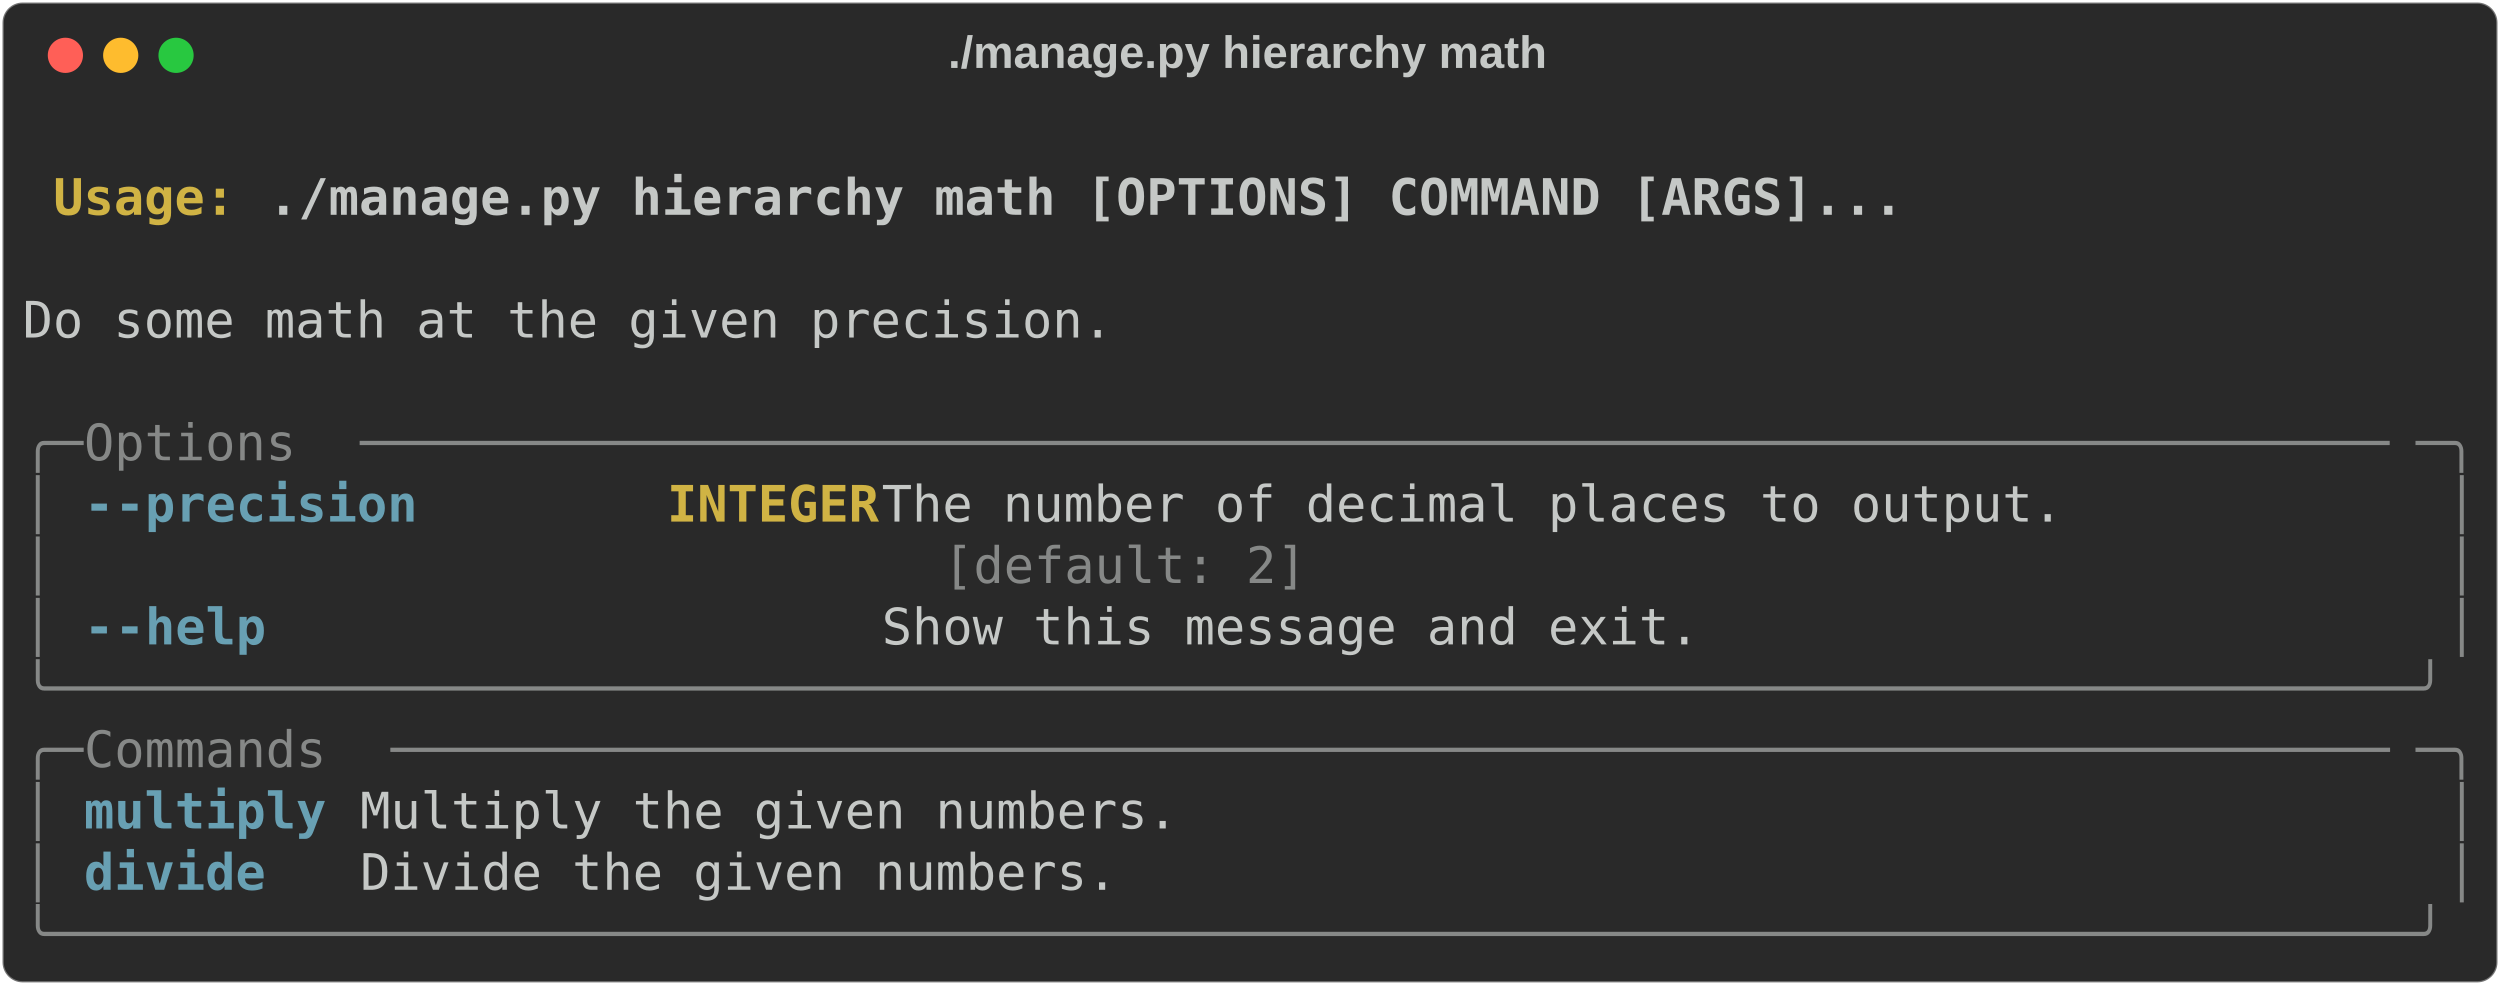
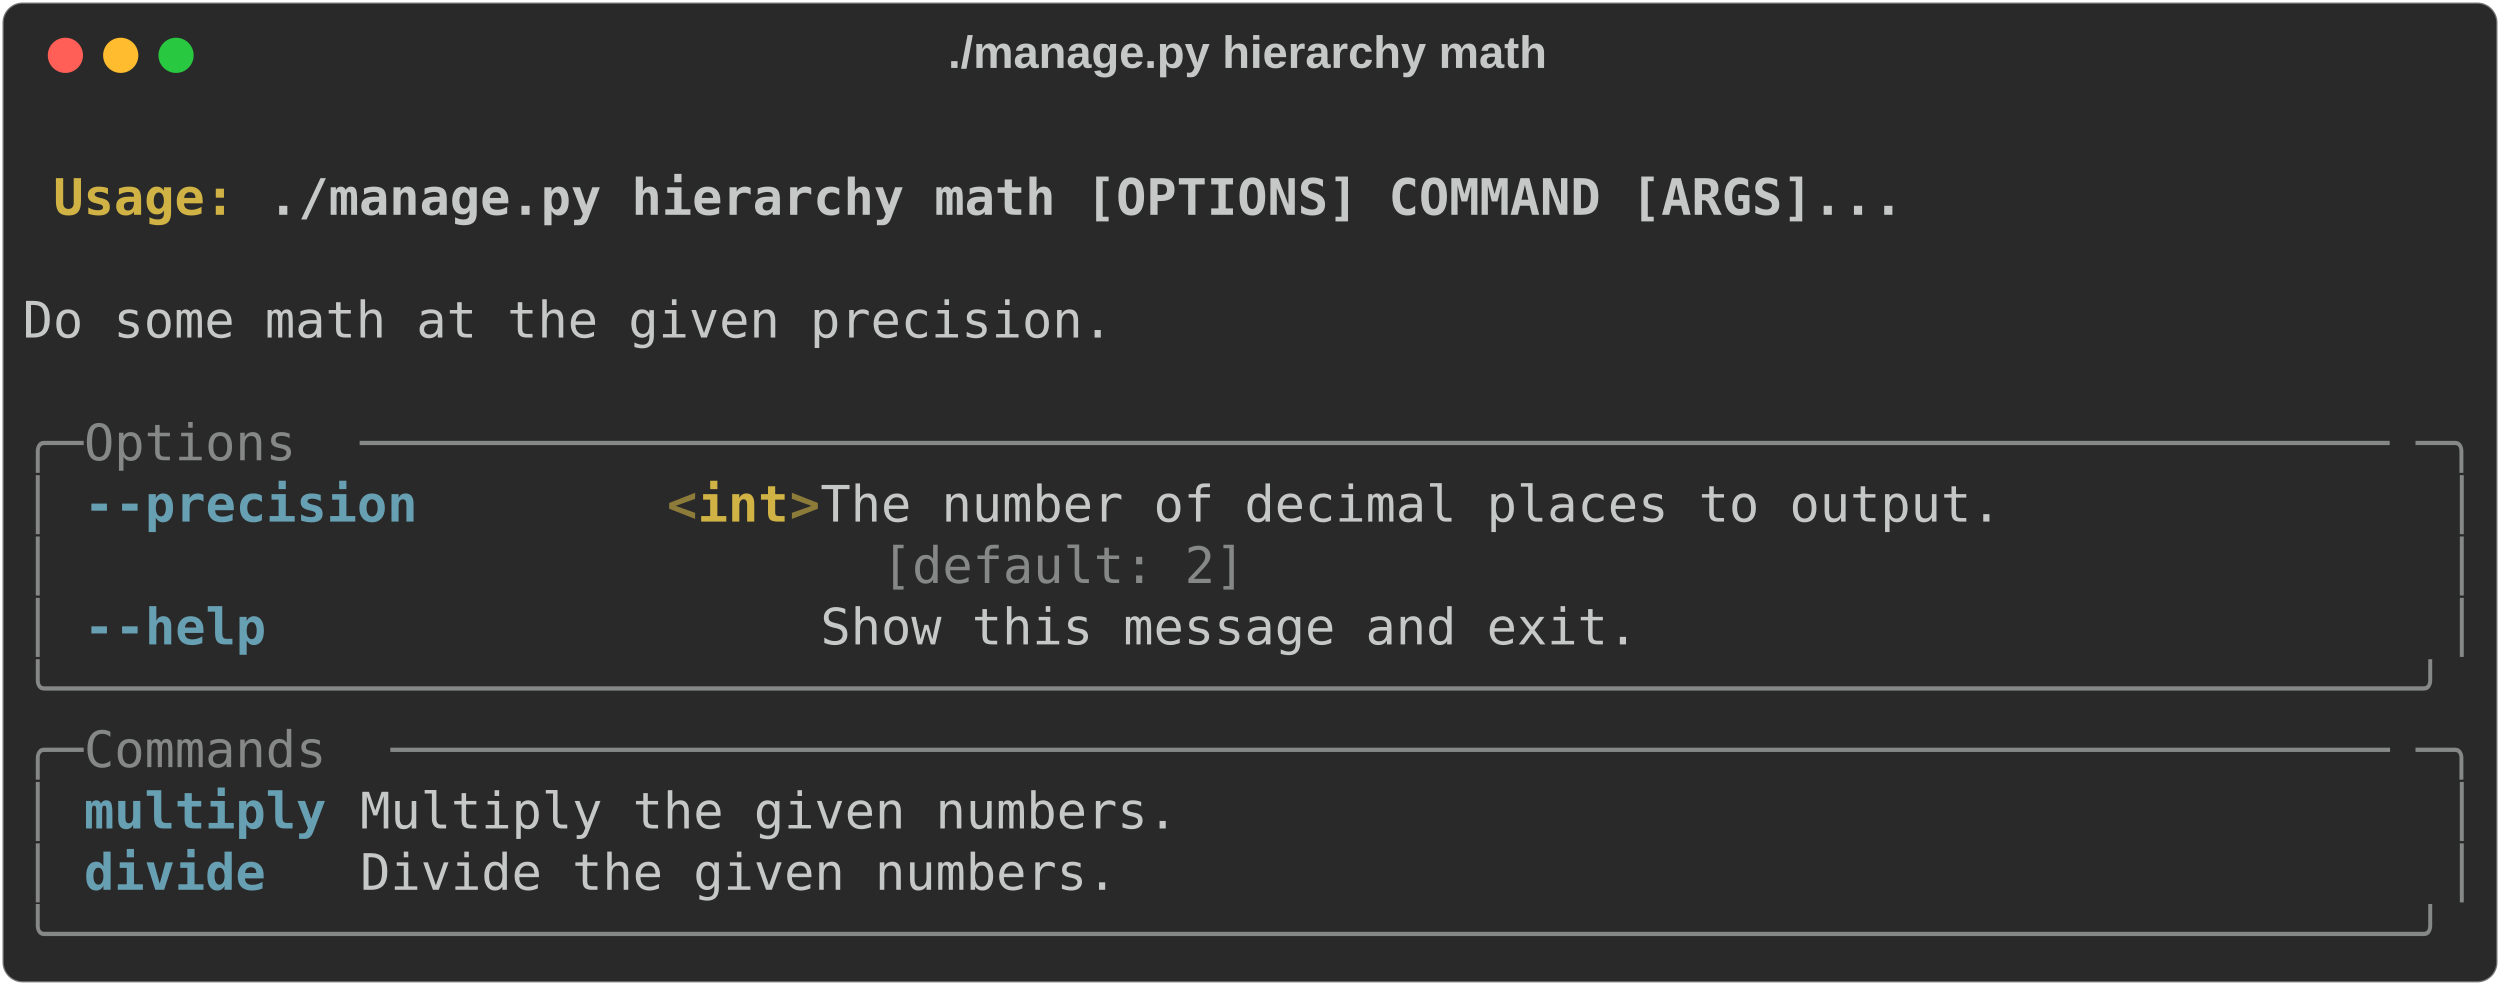
<svg xmlns="http://www.w3.org/2000/svg" class="rich-terminal" viewBox="0 0 994 391.6">
  <style>

    @font-face {
        font-family: "Fira Code";
        src: local("FiraCode-Regular"),
                url("https://cdnjs.cloudflare.com/ajax/libs/firacode/6.2.0/woff2/FiraCode-Regular.woff2") format("woff2"),
                url("https://cdnjs.cloudflare.com/ajax/libs/firacode/6.2.0/woff/FiraCode-Regular.woff") format("woff");
        font-style: normal;
        font-weight: 400;
    }
    @font-face {
        font-family: "Fira Code";
        src: local("FiraCode-Bold"),
                url("https://cdnjs.cloudflare.com/ajax/libs/firacode/6.2.0/woff2/FiraCode-Bold.woff2") format("woff2"),
                url("https://cdnjs.cloudflare.com/ajax/libs/firacode/6.2.0/woff/FiraCode-Bold.woff") format("woff");
        font-style: bold;
        font-weight: 700;
    }

-     .terminal-2765605829-matrix {
+     .terminal-1866533121-matrix {
        font-family: Fira Code, monospace;
        font-size: 20px;
        line-height: 24.4px;
        font-variant-east-asian: full-width;
    }

-     .terminal-2765605829-title {
+     .terminal-1866533121-title {
        font-size: 18px;
        font-weight: bold;
        font-family: arial;
    }

-     .terminal-2765605829-r1 { fill: #c5c8c6;font-weight: bold }
- .terminal-2765605829-r2 { fill: #c5c8c6 }
- .terminal-2765605829-r3 { fill: #d0b344;font-weight: bold }
- .terminal-2765605829-r4 { fill: #868887 }
- .terminal-2765605829-r5 { fill: #68a0b3;font-weight: bold }
+     .terminal-1866533121-r1 { fill: #c5c8c6;font-weight: bold }
+ .terminal-1866533121-r2 { fill: #c5c8c6 }
+ .terminal-1866533121-r3 { fill: #d0b344;font-weight: bold }
+ .terminal-1866533121-r4 { fill: #868887 }
+ .terminal-1866533121-r5 { fill: #68a0b3;font-weight: bold }
+ .terminal-1866533121-r6 { fill: #8d7b39;font-weight: bold }
    </style>
  <defs>
-     <clipPath id="terminal-2765605829-clip-terminal">
+     <clipPath id="terminal-1866533121-clip-terminal">
      <rect x="0" y="0" width="975.0" height="340.6" />
    </clipPath>
-     <clipPath id="terminal-2765605829-line-0">
+     <clipPath id="terminal-1866533121-line-0">
      <rect x="0" y="1.5" width="976" height="24.65" />
    </clipPath>
-     <clipPath id="terminal-2765605829-line-1">
+     <clipPath id="terminal-1866533121-line-1">
      <rect x="0" y="25.9" width="976" height="24.65" />
    </clipPath>
-     <clipPath id="terminal-2765605829-line-2">
+     <clipPath id="terminal-1866533121-line-2">
      <rect x="0" y="50.3" width="976" height="24.65" />
    </clipPath>
-     <clipPath id="terminal-2765605829-line-3">
+     <clipPath id="terminal-1866533121-line-3">
      <rect x="0" y="74.7" width="976" height="24.65" />
    </clipPath>
-     <clipPath id="terminal-2765605829-line-4">
+     <clipPath id="terminal-1866533121-line-4">
      <rect x="0" y="99.1" width="976" height="24.65" />
    </clipPath>
-     <clipPath id="terminal-2765605829-line-5">
+     <clipPath id="terminal-1866533121-line-5">
      <rect x="0" y="123.5" width="976" height="24.65" />
    </clipPath>
-     <clipPath id="terminal-2765605829-line-6">
+     <clipPath id="terminal-1866533121-line-6">
      <rect x="0" y="147.9" width="976" height="24.65" />
    </clipPath>
-     <clipPath id="terminal-2765605829-line-7">
+     <clipPath id="terminal-1866533121-line-7">
      <rect x="0" y="172.3" width="976" height="24.65" />
    </clipPath>
-     <clipPath id="terminal-2765605829-line-8">
+     <clipPath id="terminal-1866533121-line-8">
      <rect x="0" y="196.7" width="976" height="24.65" />
    </clipPath>
-     <clipPath id="terminal-2765605829-line-9">
+     <clipPath id="terminal-1866533121-line-9">
      <rect x="0" y="221.1" width="976" height="24.65" />
    </clipPath>
-     <clipPath id="terminal-2765605829-line-10">
+     <clipPath id="terminal-1866533121-line-10">
      <rect x="0" y="245.5" width="976" height="24.65" />
    </clipPath>
-     <clipPath id="terminal-2765605829-line-11">
+     <clipPath id="terminal-1866533121-line-11">
      <rect x="0" y="269.9" width="976" height="24.65" />
    </clipPath>
-     <clipPath id="terminal-2765605829-line-12">
+     <clipPath id="terminal-1866533121-line-12">
      <rect x="0" y="294.3" width="976" height="24.65" />
    </clipPath>
  </defs>
  <rect fill="#292929" stroke="rgba(255,255,255,0.35)" stroke-width="1" x="1" y="1" width="992" height="389.6" rx="8" />
-   <text class="terminal-2765605829-title" fill="#c5c8c6" text-anchor="middle" x="496" y="27">./manage.py hierarchy math</text>
+   <text class="terminal-1866533121-title" fill="#c5c8c6" text-anchor="middle" x="496" y="27">./manage.py hierarchy math</text>
  <g transform="translate(26,22)">
    <circle cx="0" cy="0" r="7" fill="#ff5f57" />
    <circle cx="22" cy="0" r="7" fill="#febc2e" />
    <circle cx="44" cy="0" r="7" fill="#28c840" />
  </g>
-   <g transform="translate(9, 41)" clip-path="url(#terminal-2765605829-clip-terminal)">
-     <g class="terminal-2765605829-matrix">
-       <text class="terminal-2765605829-r2" x="976" y="20" textLength="12.2" clip-path="url(#terminal-2765605829-line-0)">
+   <g transform="translate(9, 41)" clip-path="url(#terminal-1866533121-clip-terminal)">
+     <g class="terminal-1866533121-matrix">
+       <text class="terminal-1866533121-r2" x="976" y="20" textLength="12.2" clip-path="url(#terminal-1866533121-line-0)">
</text>
-       <text class="terminal-2765605829-r3" x="12.2" y="44.4" textLength="85.4" clip-path="url(#terminal-2765605829-line-1)">Usage: </text>
-       <text class="terminal-2765605829-r1" x="97.6" y="44.4" textLength="658.8" clip-path="url(#terminal-2765605829-line-1)">./manage.py hierarchy math [OPTIONS] COMMAND [ARGS]...</text>
-       <text class="terminal-2765605829-r2" x="976" y="44.4" textLength="12.2" clip-path="url(#terminal-2765605829-line-1)">
+       <text class="terminal-1866533121-r3" x="12.2" y="44.4" textLength="85.4" clip-path="url(#terminal-1866533121-line-1)">Usage: </text>
+       <text class="terminal-1866533121-r1" x="97.6" y="44.4" textLength="658.8" clip-path="url(#terminal-1866533121-line-1)">./manage.py hierarchy math [OPTIONS] COMMAND [ARGS]...</text>
+       <text class="terminal-1866533121-r2" x="976" y="44.4" textLength="12.2" clip-path="url(#terminal-1866533121-line-1)">
</text>
-       <text class="terminal-2765605829-r2" x="976" y="68.8" textLength="12.2" clip-path="url(#terminal-2765605829-line-2)">
+       <text class="terminal-1866533121-r2" x="976" y="68.8" textLength="12.2" clip-path="url(#terminal-1866533121-line-2)">
</text>
-       <text class="terminal-2765605829-r2" x="0" y="93.2" textLength="976" clip-path="url(#terminal-2765605829-line-3)"> Do some math at the given precision.                                           </text>
-       <text class="terminal-2765605829-r2" x="976" y="93.2" textLength="12.2" clip-path="url(#terminal-2765605829-line-3)">
+       <text class="terminal-1866533121-r2" x="0" y="93.2" textLength="976" clip-path="url(#terminal-1866533121-line-3)"> Do some math at the given precision.                                           </text>
+       <text class="terminal-1866533121-r2" x="976" y="93.2" textLength="12.2" clip-path="url(#terminal-1866533121-line-3)">
</text>
-       <text class="terminal-2765605829-r2" x="976" y="117.6" textLength="12.2" clip-path="url(#terminal-2765605829-line-4)">
+       <text class="terminal-1866533121-r2" x="976" y="117.6" textLength="12.2" clip-path="url(#terminal-1866533121-line-4)">
</text>
-       <text class="terminal-2765605829-r4" x="0" y="142" textLength="24.4" clip-path="url(#terminal-2765605829-line-5)">╭─</text>
-       <text class="terminal-2765605829-r4" x="24.4" y="142" textLength="109.8" clip-path="url(#terminal-2765605829-line-5)"> Options </text>
-       <text class="terminal-2765605829-r4" x="134.2" y="142" textLength="817.4" clip-path="url(#terminal-2765605829-line-5)">───────────────────────────────────────────────────────────────────</text>
-       <text class="terminal-2765605829-r4" x="951.6" y="142" textLength="24.4" clip-path="url(#terminal-2765605829-line-5)">─╮</text>
-       <text class="terminal-2765605829-r2" x="976" y="142" textLength="12.2" clip-path="url(#terminal-2765605829-line-5)">
+       <text class="terminal-1866533121-r4" x="0" y="142" textLength="24.4" clip-path="url(#terminal-1866533121-line-5)">╭─</text>
+       <text class="terminal-1866533121-r4" x="24.4" y="142" textLength="109.8" clip-path="url(#terminal-1866533121-line-5)"> Options </text>
+       <text class="terminal-1866533121-r4" x="134.2" y="142" textLength="817.4" clip-path="url(#terminal-1866533121-line-5)">───────────────────────────────────────────────────────────────────</text>
+       <text class="terminal-1866533121-r4" x="951.6" y="142" textLength="24.4" clip-path="url(#terminal-1866533121-line-5)">─╮</text>
+       <text class="terminal-1866533121-r2" x="976" y="142" textLength="12.2" clip-path="url(#terminal-1866533121-line-5)">
</text>
-       <text class="terminal-2765605829-r4" x="0" y="166.4" textLength="12.2" clip-path="url(#terminal-2765605829-line-6)">│</text>
-       <text class="terminal-2765605829-r5" x="24.4" y="166.4" textLength="12.2" clip-path="url(#terminal-2765605829-line-6)">-</text>
-       <text class="terminal-2765605829-r5" x="36.6" y="166.4" textLength="122" clip-path="url(#terminal-2765605829-line-6)">-precision</text>
-       <text class="terminal-2765605829-r3" x="256.2" y="166.4" textLength="85.4" clip-path="url(#terminal-2765605829-line-6)">INTEGER</text>
-       <text class="terminal-2765605829-r2" x="341.6" y="166.4" textLength="622.2" clip-path="url(#terminal-2765605829-line-6)">  The number of decimal places to output.          </text>
-       <text class="terminal-2765605829-r4" x="963.8" y="166.4" textLength="12.2" clip-path="url(#terminal-2765605829-line-6)">│</text>
-       <text class="terminal-2765605829-r2" x="976" y="166.4" textLength="12.2" clip-path="url(#terminal-2765605829-line-6)">
+       <text class="terminal-1866533121-r4" x="0" y="166.4" textLength="12.2" clip-path="url(#terminal-1866533121-line-6)">│</text>
+       <text class="terminal-1866533121-r5" x="24.4" y="166.4" textLength="12.2" clip-path="url(#terminal-1866533121-line-6)">-</text>
+       <text class="terminal-1866533121-r5" x="36.6" y="166.4" textLength="122" clip-path="url(#terminal-1866533121-line-6)">-precision</text>
+       <text class="terminal-1866533121-r6" x="256.2" y="166.4" textLength="12.2" clip-path="url(#terminal-1866533121-line-6)">&lt;</text>
+       <text class="terminal-1866533121-r3" x="268.4" y="166.4" textLength="36.6" clip-path="url(#terminal-1866533121-line-6)">int</text>
+       <text class="terminal-1866533121-r6" x="305" y="166.4" textLength="12.2" clip-path="url(#terminal-1866533121-line-6)">&gt;</text>
+       <text class="terminal-1866533121-r2" x="317.2" y="166.4" textLength="646.6" clip-path="url(#terminal-1866533121-line-6)">  The number of decimal places to output.            </text>
+       <text class="terminal-1866533121-r4" x="963.8" y="166.4" textLength="12.2" clip-path="url(#terminal-1866533121-line-6)">│</text>
+       <text class="terminal-1866533121-r2" x="976" y="166.4" textLength="12.2" clip-path="url(#terminal-1866533121-line-6)">
</text>
-       <text class="terminal-2765605829-r4" x="0" y="190.8" textLength="12.2" clip-path="url(#terminal-2765605829-line-7)">│</text>
-       <text class="terminal-2765605829-r4" x="366" y="190.8" textLength="475.8" clip-path="url(#terminal-2765605829-line-7)">[default: 2]                           </text>
-       <text class="terminal-2765605829-r4" x="963.8" y="190.8" textLength="12.2" clip-path="url(#terminal-2765605829-line-7)">│</text>
-       <text class="terminal-2765605829-r2" x="976" y="190.8" textLength="12.2" clip-path="url(#terminal-2765605829-line-7)">
+       <text class="terminal-1866533121-r4" x="0" y="190.8" textLength="12.2" clip-path="url(#terminal-1866533121-line-7)">│</text>
+       <text class="terminal-1866533121-r4" x="341.6" y="190.8" textLength="475.8" clip-path="url(#terminal-1866533121-line-7)">[default: 2]                           </text>
+       <text class="terminal-1866533121-r4" x="963.8" y="190.8" textLength="12.2" clip-path="url(#terminal-1866533121-line-7)">│</text>
+       <text class="terminal-1866533121-r2" x="976" y="190.8" textLength="12.2" clip-path="url(#terminal-1866533121-line-7)">
</text>
-       <text class="terminal-2765605829-r4" x="0" y="215.2" textLength="12.2" clip-path="url(#terminal-2765605829-line-8)">│</text>
-       <text class="terminal-2765605829-r5" x="24.4" y="215.2" textLength="12.2" clip-path="url(#terminal-2765605829-line-8)">-</text>
-       <text class="terminal-2765605829-r5" x="36.6" y="215.2" textLength="61" clip-path="url(#terminal-2765605829-line-8)">-help</text>
-       <text class="terminal-2765605829-r2" x="341.6" y="215.2" textLength="622.2" clip-path="url(#terminal-2765605829-line-8)">  Show this message and exit.                      </text>
-       <text class="terminal-2765605829-r4" x="963.8" y="215.2" textLength="12.2" clip-path="url(#terminal-2765605829-line-8)">│</text>
-       <text class="terminal-2765605829-r2" x="976" y="215.2" textLength="12.2" clip-path="url(#terminal-2765605829-line-8)">
+       <text class="terminal-1866533121-r4" x="0" y="215.2" textLength="12.2" clip-path="url(#terminal-1866533121-line-8)">│</text>
+       <text class="terminal-1866533121-r5" x="24.4" y="215.2" textLength="12.2" clip-path="url(#terminal-1866533121-line-8)">-</text>
+       <text class="terminal-1866533121-r5" x="36.6" y="215.2" textLength="61" clip-path="url(#terminal-1866533121-line-8)">-help</text>
+       <text class="terminal-1866533121-r2" x="317.2" y="215.2" textLength="646.6" clip-path="url(#terminal-1866533121-line-8)">  Show this message and exit.                        </text>
+       <text class="terminal-1866533121-r4" x="963.8" y="215.2" textLength="12.2" clip-path="url(#terminal-1866533121-line-8)">│</text>
+       <text class="terminal-1866533121-r2" x="976" y="215.2" textLength="12.2" clip-path="url(#terminal-1866533121-line-8)">
</text>
-       <text class="terminal-2765605829-r4" x="0" y="239.6" textLength="976" clip-path="url(#terminal-2765605829-line-9)">╰──────────────────────────────────────────────────────────────────────────────╯</text>
-       <text class="terminal-2765605829-r2" x="976" y="239.6" textLength="12.2" clip-path="url(#terminal-2765605829-line-9)">
+       <text class="terminal-1866533121-r4" x="0" y="239.6" textLength="976" clip-path="url(#terminal-1866533121-line-9)">╰──────────────────────────────────────────────────────────────────────────────╯</text>
+       <text class="terminal-1866533121-r2" x="976" y="239.6" textLength="12.2" clip-path="url(#terminal-1866533121-line-9)">
</text>
-       <text class="terminal-2765605829-r4" x="0" y="264" textLength="24.4" clip-path="url(#terminal-2765605829-line-10)">╭─</text>
-       <text class="terminal-2765605829-r4" x="24.4" y="264" textLength="122" clip-path="url(#terminal-2765605829-line-10)"> Commands </text>
-       <text class="terminal-2765605829-r4" x="146.4" y="264" textLength="805.2" clip-path="url(#terminal-2765605829-line-10)">──────────────────────────────────────────────────────────────────</text>
-       <text class="terminal-2765605829-r4" x="951.6" y="264" textLength="24.4" clip-path="url(#terminal-2765605829-line-10)">─╮</text>
-       <text class="terminal-2765605829-r2" x="976" y="264" textLength="12.2" clip-path="url(#terminal-2765605829-line-10)">
+       <text class="terminal-1866533121-r4" x="0" y="264" textLength="24.4" clip-path="url(#terminal-1866533121-line-10)">╭─</text>
+       <text class="terminal-1866533121-r4" x="24.4" y="264" textLength="122" clip-path="url(#terminal-1866533121-line-10)"> Commands </text>
+       <text class="terminal-1866533121-r4" x="146.4" y="264" textLength="805.2" clip-path="url(#terminal-1866533121-line-10)">──────────────────────────────────────────────────────────────────</text>
+       <text class="terminal-1866533121-r4" x="951.6" y="264" textLength="24.4" clip-path="url(#terminal-1866533121-line-10)">─╮</text>
+       <text class="terminal-1866533121-r2" x="976" y="264" textLength="12.2" clip-path="url(#terminal-1866533121-line-10)">
</text>
-       <text class="terminal-2765605829-r4" x="0" y="288.4" textLength="12.2" clip-path="url(#terminal-2765605829-line-11)">│</text>
-       <text class="terminal-2765605829-r5" x="24.4" y="288.4" textLength="97.6" clip-path="url(#terminal-2765605829-line-11)">multiply</text>
-       <text class="terminal-2765605829-r2" x="134.2" y="288.4" textLength="829.6" clip-path="url(#terminal-2765605829-line-11)"> Multiply the given numbers.                                        </text>
-       <text class="terminal-2765605829-r4" x="963.8" y="288.4" textLength="12.2" clip-path="url(#terminal-2765605829-line-11)">│</text>
-       <text class="terminal-2765605829-r2" x="976" y="288.4" textLength="12.2" clip-path="url(#terminal-2765605829-line-11)">
+       <text class="terminal-1866533121-r4" x="0" y="288.4" textLength="12.2" clip-path="url(#terminal-1866533121-line-11)">│</text>
+       <text class="terminal-1866533121-r5" x="24.4" y="288.4" textLength="97.6" clip-path="url(#terminal-1866533121-line-11)">multiply</text>
+       <text class="terminal-1866533121-r2" x="134.2" y="288.4" textLength="829.6" clip-path="url(#terminal-1866533121-line-11)"> Multiply the given numbers.                                        </text>
+       <text class="terminal-1866533121-r4" x="963.8" y="288.4" textLength="12.2" clip-path="url(#terminal-1866533121-line-11)">│</text>
+       <text class="terminal-1866533121-r2" x="976" y="288.4" textLength="12.2" clip-path="url(#terminal-1866533121-line-11)">
</text>
-       <text class="terminal-2765605829-r4" x="0" y="312.8" textLength="12.2" clip-path="url(#terminal-2765605829-line-12)">│</text>
-       <text class="terminal-2765605829-r5" x="24.4" y="312.8" textLength="97.6" clip-path="url(#terminal-2765605829-line-12)">divide  </text>
-       <text class="terminal-2765605829-r2" x="134.2" y="312.8" textLength="829.6" clip-path="url(#terminal-2765605829-line-12)"> Divide the given numbers.                                          </text>
-       <text class="terminal-2765605829-r4" x="963.8" y="312.8" textLength="12.2" clip-path="url(#terminal-2765605829-line-12)">│</text>
-       <text class="terminal-2765605829-r2" x="976" y="312.8" textLength="12.2" clip-path="url(#terminal-2765605829-line-12)">
+       <text class="terminal-1866533121-r4" x="0" y="312.8" textLength="12.2" clip-path="url(#terminal-1866533121-line-12)">│</text>
+       <text class="terminal-1866533121-r5" x="24.4" y="312.8" textLength="97.6" clip-path="url(#terminal-1866533121-line-12)">divide  </text>
+       <text class="terminal-1866533121-r2" x="134.2" y="312.8" textLength="829.6" clip-path="url(#terminal-1866533121-line-12)"> Divide the given numbers.                                          </text>
+       <text class="terminal-1866533121-r4" x="963.8" y="312.8" textLength="12.2" clip-path="url(#terminal-1866533121-line-12)">│</text>
+       <text class="terminal-1866533121-r2" x="976" y="312.8" textLength="12.2" clip-path="url(#terminal-1866533121-line-12)">
</text>
-       <text class="terminal-2765605829-r4" x="0" y="337.2" textLength="976" clip-path="url(#terminal-2765605829-line-13)">╰──────────────────────────────────────────────────────────────────────────────╯</text>
-       <text class="terminal-2765605829-r2" x="976" y="337.2" textLength="12.2" clip-path="url(#terminal-2765605829-line-13)">
+       <text class="terminal-1866533121-r4" x="0" y="337.2" textLength="976" clip-path="url(#terminal-1866533121-line-13)">╰──────────────────────────────────────────────────────────────────────────────╯</text>
+       <text class="terminal-1866533121-r2" x="976" y="337.2" textLength="12.2" clip-path="url(#terminal-1866533121-line-13)">
</text>
    </g>
  </g>
</svg>
